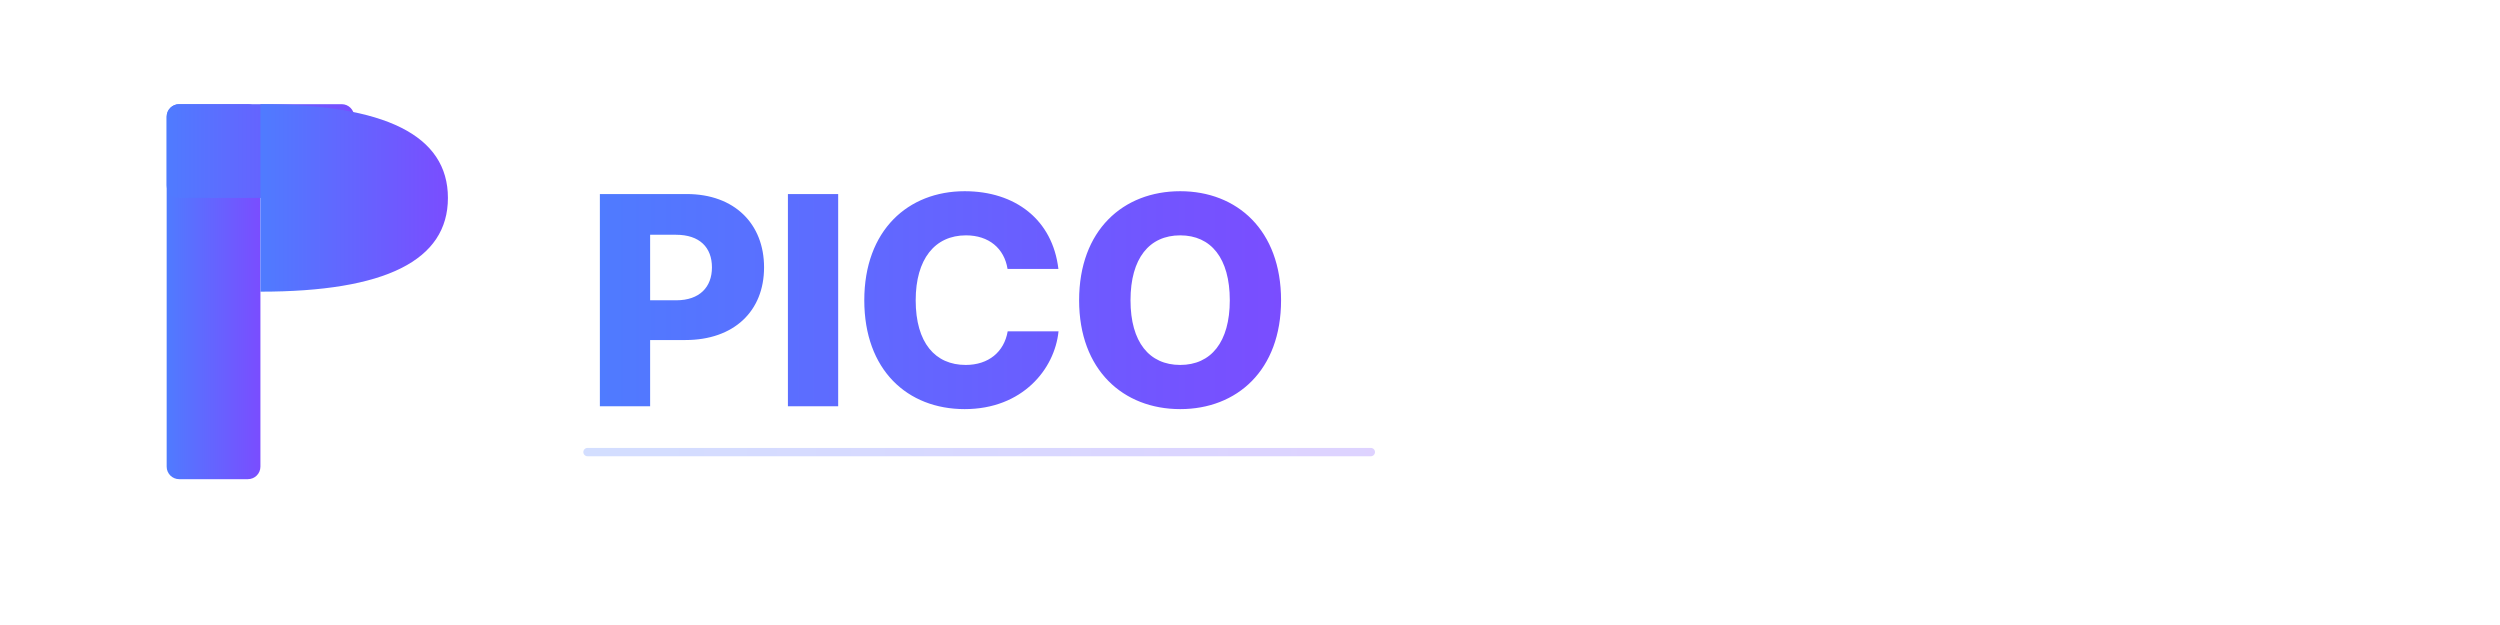
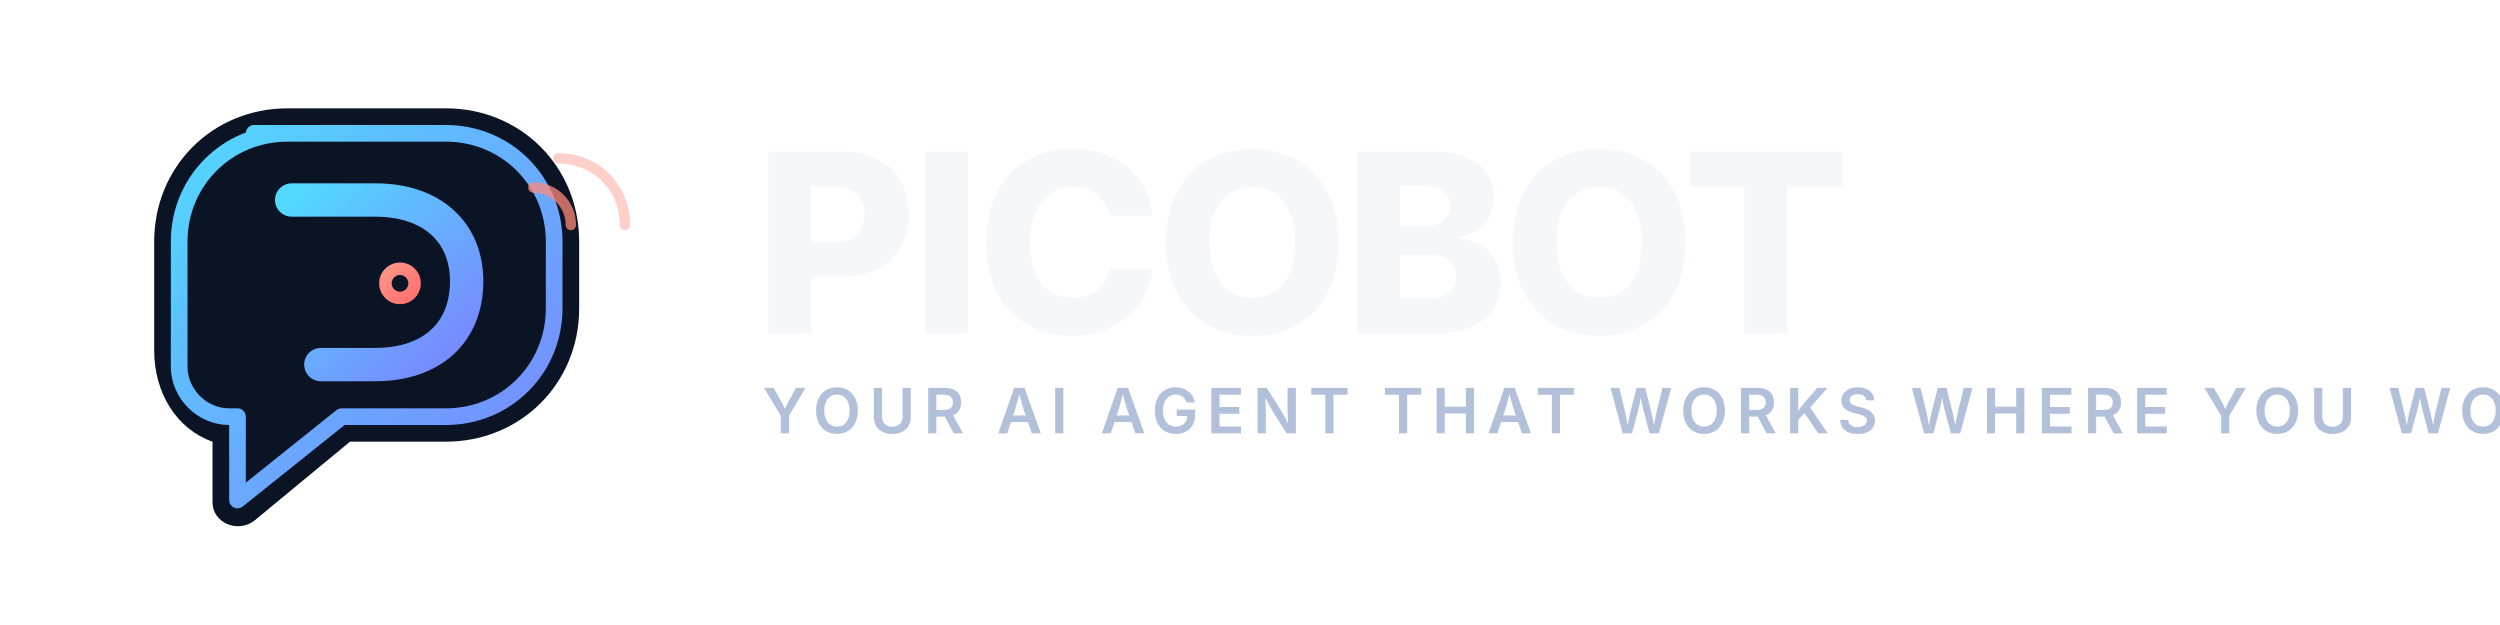
<svg xmlns="http://www.w3.org/2000/svg" width="1200" height="300" viewBox="0 0 1200 300">
  <defs>
-     <linearGradient id="textGrad" x1="0%" y1="0%" x2="100%" y2="0%">
-       <stop offset="0%" stop-color="#4F7BFF" />
-       <stop offset="100%" stop-color="#7A4DFF" />
+     <linearGradient id="signal" x1="0%" y1="0%" x2="100%" y2="100%">
+       <stop offset="0%" stop-color="#52D8FF" />
+       <stop offset="100%" stop-color="#7B84FF" />
+     </linearGradient>
+     <linearGradient id="core" x1="0%" y1="0%" x2="100%" y2="100%">
+       <stop offset="0%" stop-color="#FF9A8B" />
+       <stop offset="100%" stop-color="#FF6B6B" />
    </linearGradient>
  </defs>
-   <g transform="translate(80, 50)">
-     <rect x="0" y="0" width="45" height="180" rx="6" fill="url(#textGrad)" />
-     <rect x="0" y="0" width="90" height="45" rx="6" fill="url(#textGrad)" />
-     <path d="M45 0 L45 90 Q135 90 135 45 Q135 0 45 0 Z" fill="url(#textGrad)" />
+   <g transform="translate(74,52)">
+     <path d="M48 0h92c36 0 64 28 64 64v32c0 36-28 64-64 64H94l-46 38c-8 6-20 1-20-9v-29C11 154 0 137 0 116V64C0 28 28 0 64 0h-16z" fill="#0B1424" />
+     <path d="M48 12h92c29 0 52 23 52 52v32c0 29-23 52-52 52H90l-50 40v-40H36c-13 0-24-11-24-24V64c0-29 23-52 52-52h-16z" fill="none" stroke="url(#signal)" stroke-width="8" stroke-linejoin="round" />
+     <path d="M66 44v78" fill="none" stroke="url(#signal)" stroke-width="16" stroke-linecap="round" />
+     <path d="M66 44h40c28 0 44 16 44 39 0 24-16 40-44 40H80" fill="none" stroke="url(#signal)" stroke-width="16" stroke-linecap="round" stroke-linejoin="round" />
+     <circle cx="118" cy="84" r="10" fill="url(#core)" />
+     <circle cx="118" cy="84" r="4" fill="#0B1424" />
+     <path d="M182 38c10 0 18 8 18 18" fill="none" stroke="#FF8A7A" stroke-width="5" stroke-linecap="round" opacity="0.75" />
+     <path d="M194 24c18 0 32 14 32 32" fill="none" stroke="#FF8A7A" stroke-width="5" stroke-linecap="round" opacity="0.4" />
  </g>
-   <text x="280" y="195" font-family="Inter, -apple-system, BlinkMacSystemFont, 'Segoe UI', Helvetica, Arial, sans-serif" font-size="140" font-weight="800" letter-spacing="-1" fill="url(#textGrad)">
-     PICO
+   <text x="362" y="160" font-family="Inter, -apple-system, BlinkMacSystemFont, 'Segoe UI', Helvetica, Arial, sans-serif" font-size="120" font-weight="800" letter-spacing="-3" fill="#F5F7FB">
+     PICOBOT
  </text>
-   <rect x="280" y="215" width="380" height="4" rx="2" fill="url(#textGrad)" opacity="0.25" />
+   <text x="366" y="208" font-family="Inter, -apple-system, BlinkMacSystemFont, 'Segoe UI', Helvetica, Arial, sans-serif" font-size="30" font-weight="600" letter-spacing="4" fill="#B2C0D9">
+     YOUR AI AGENT THAT WORKS WHERE YOU WORK
+   </text>
</svg>
